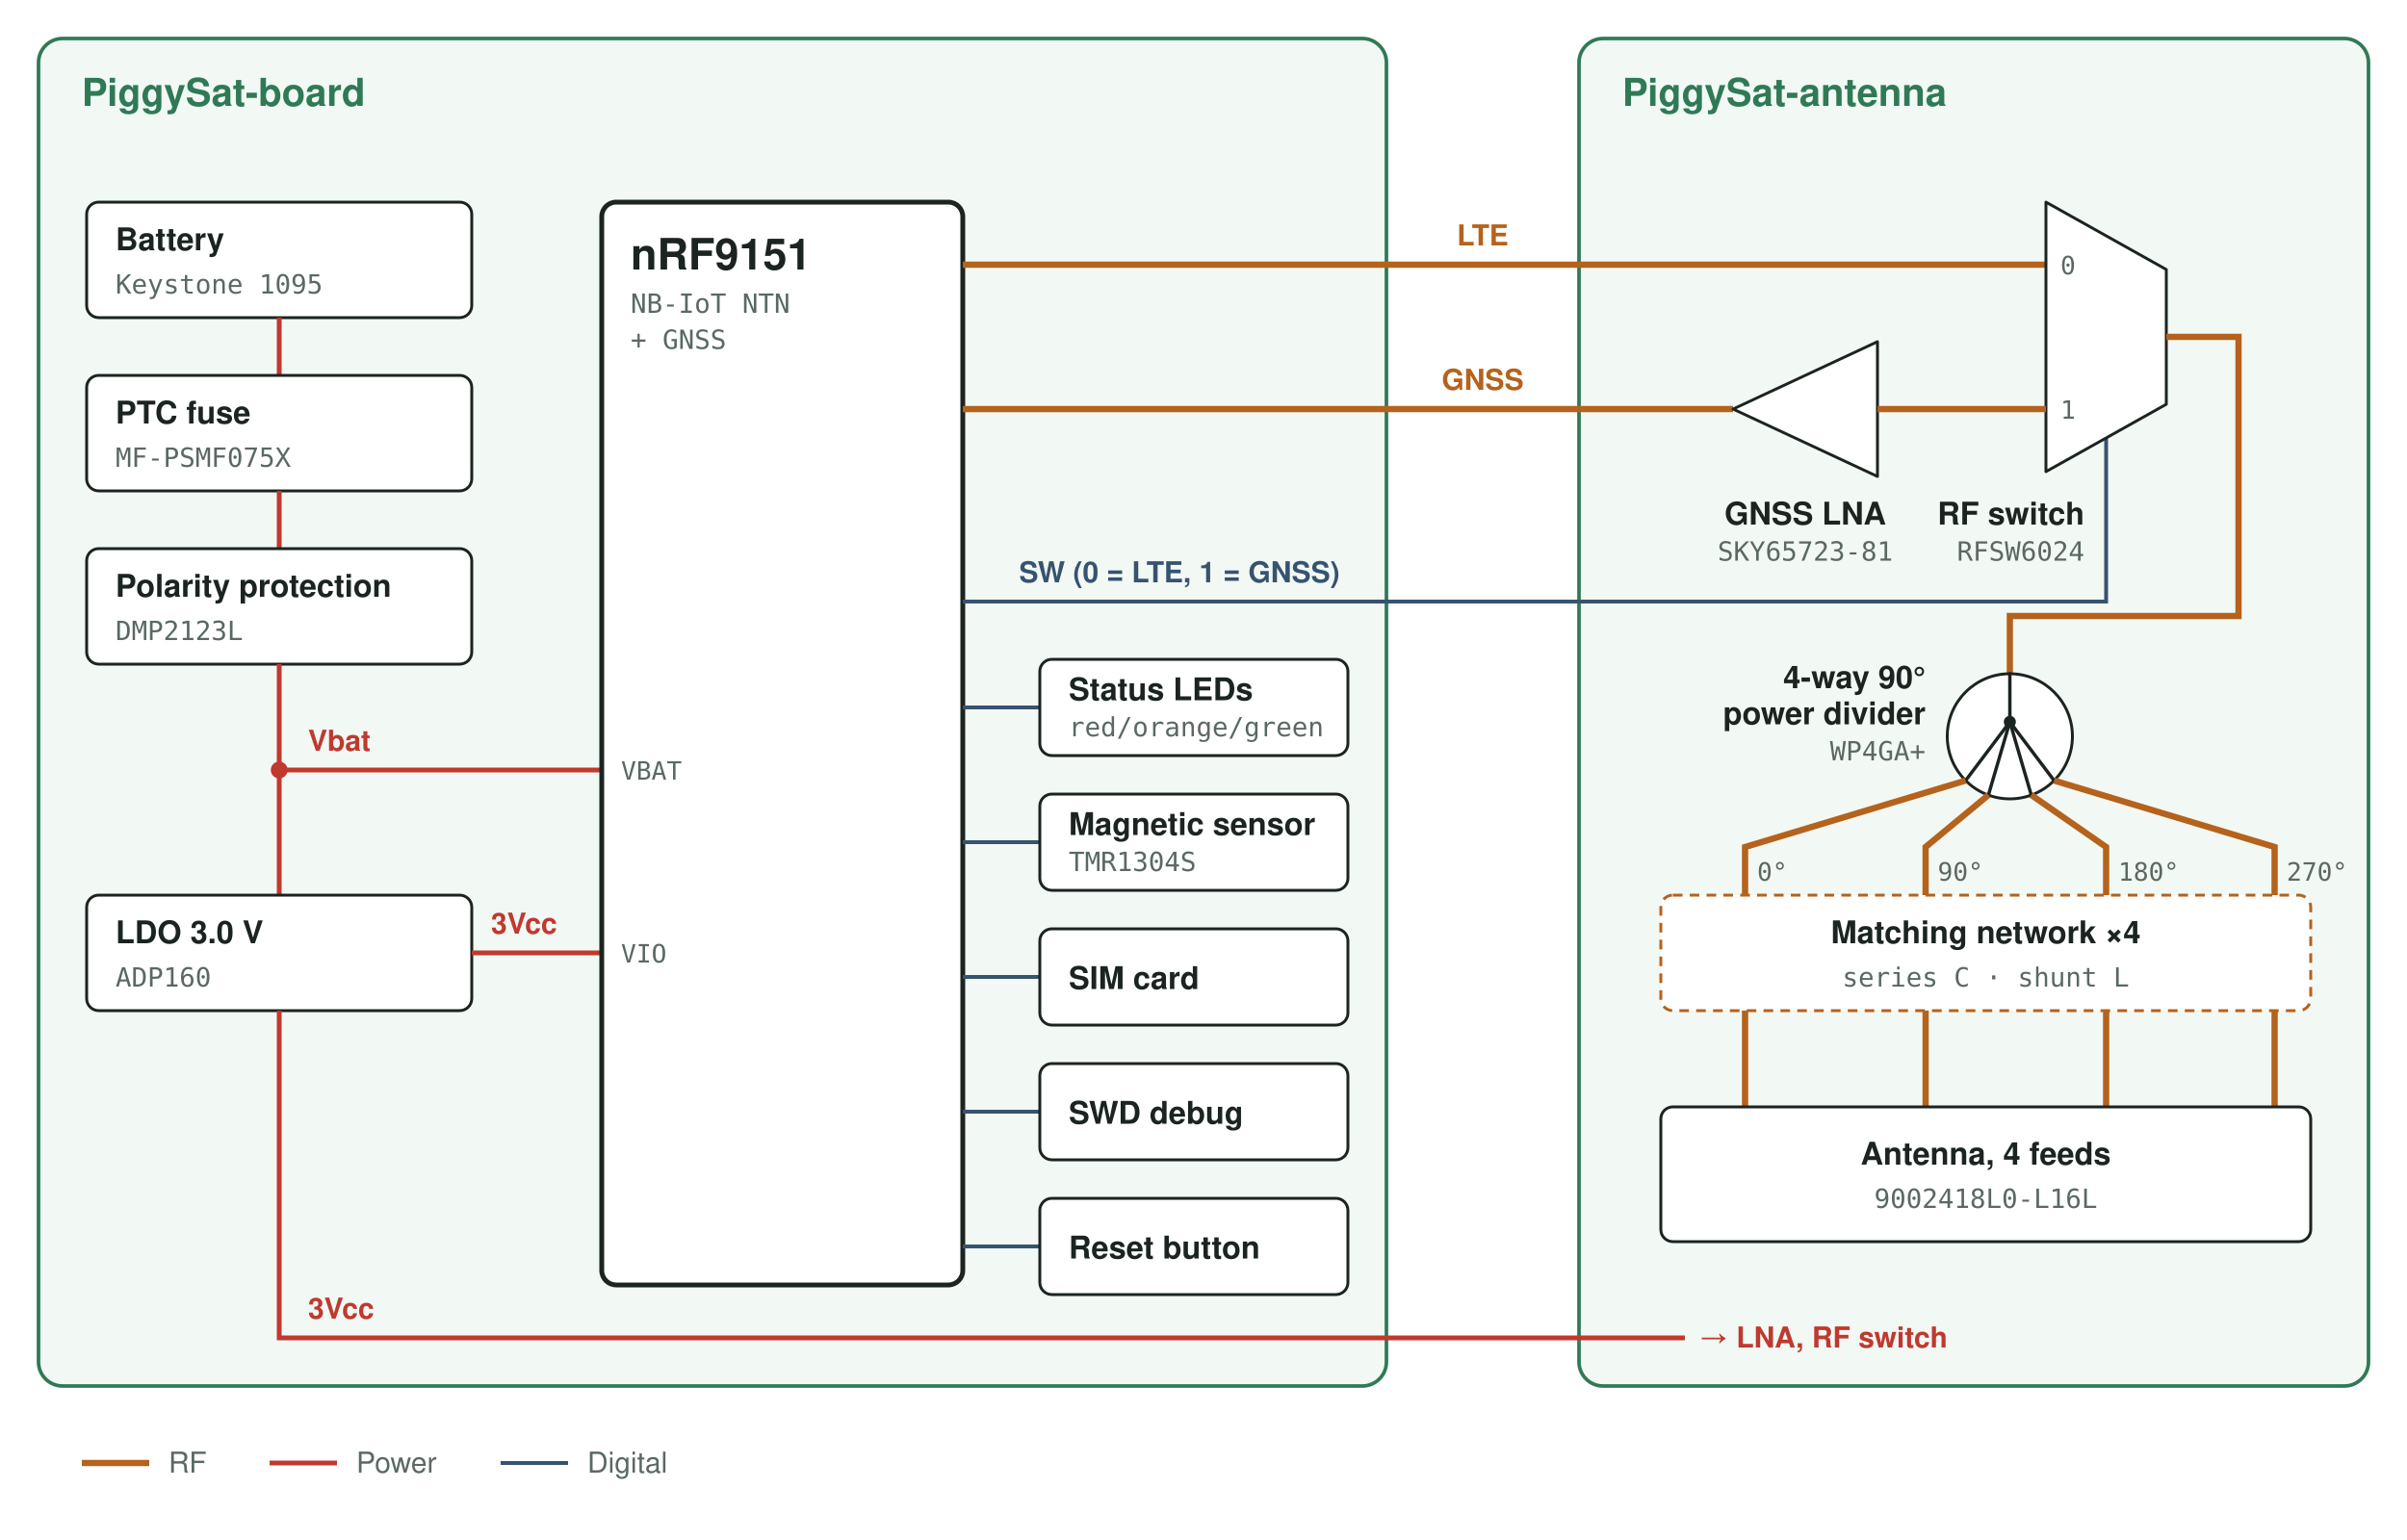
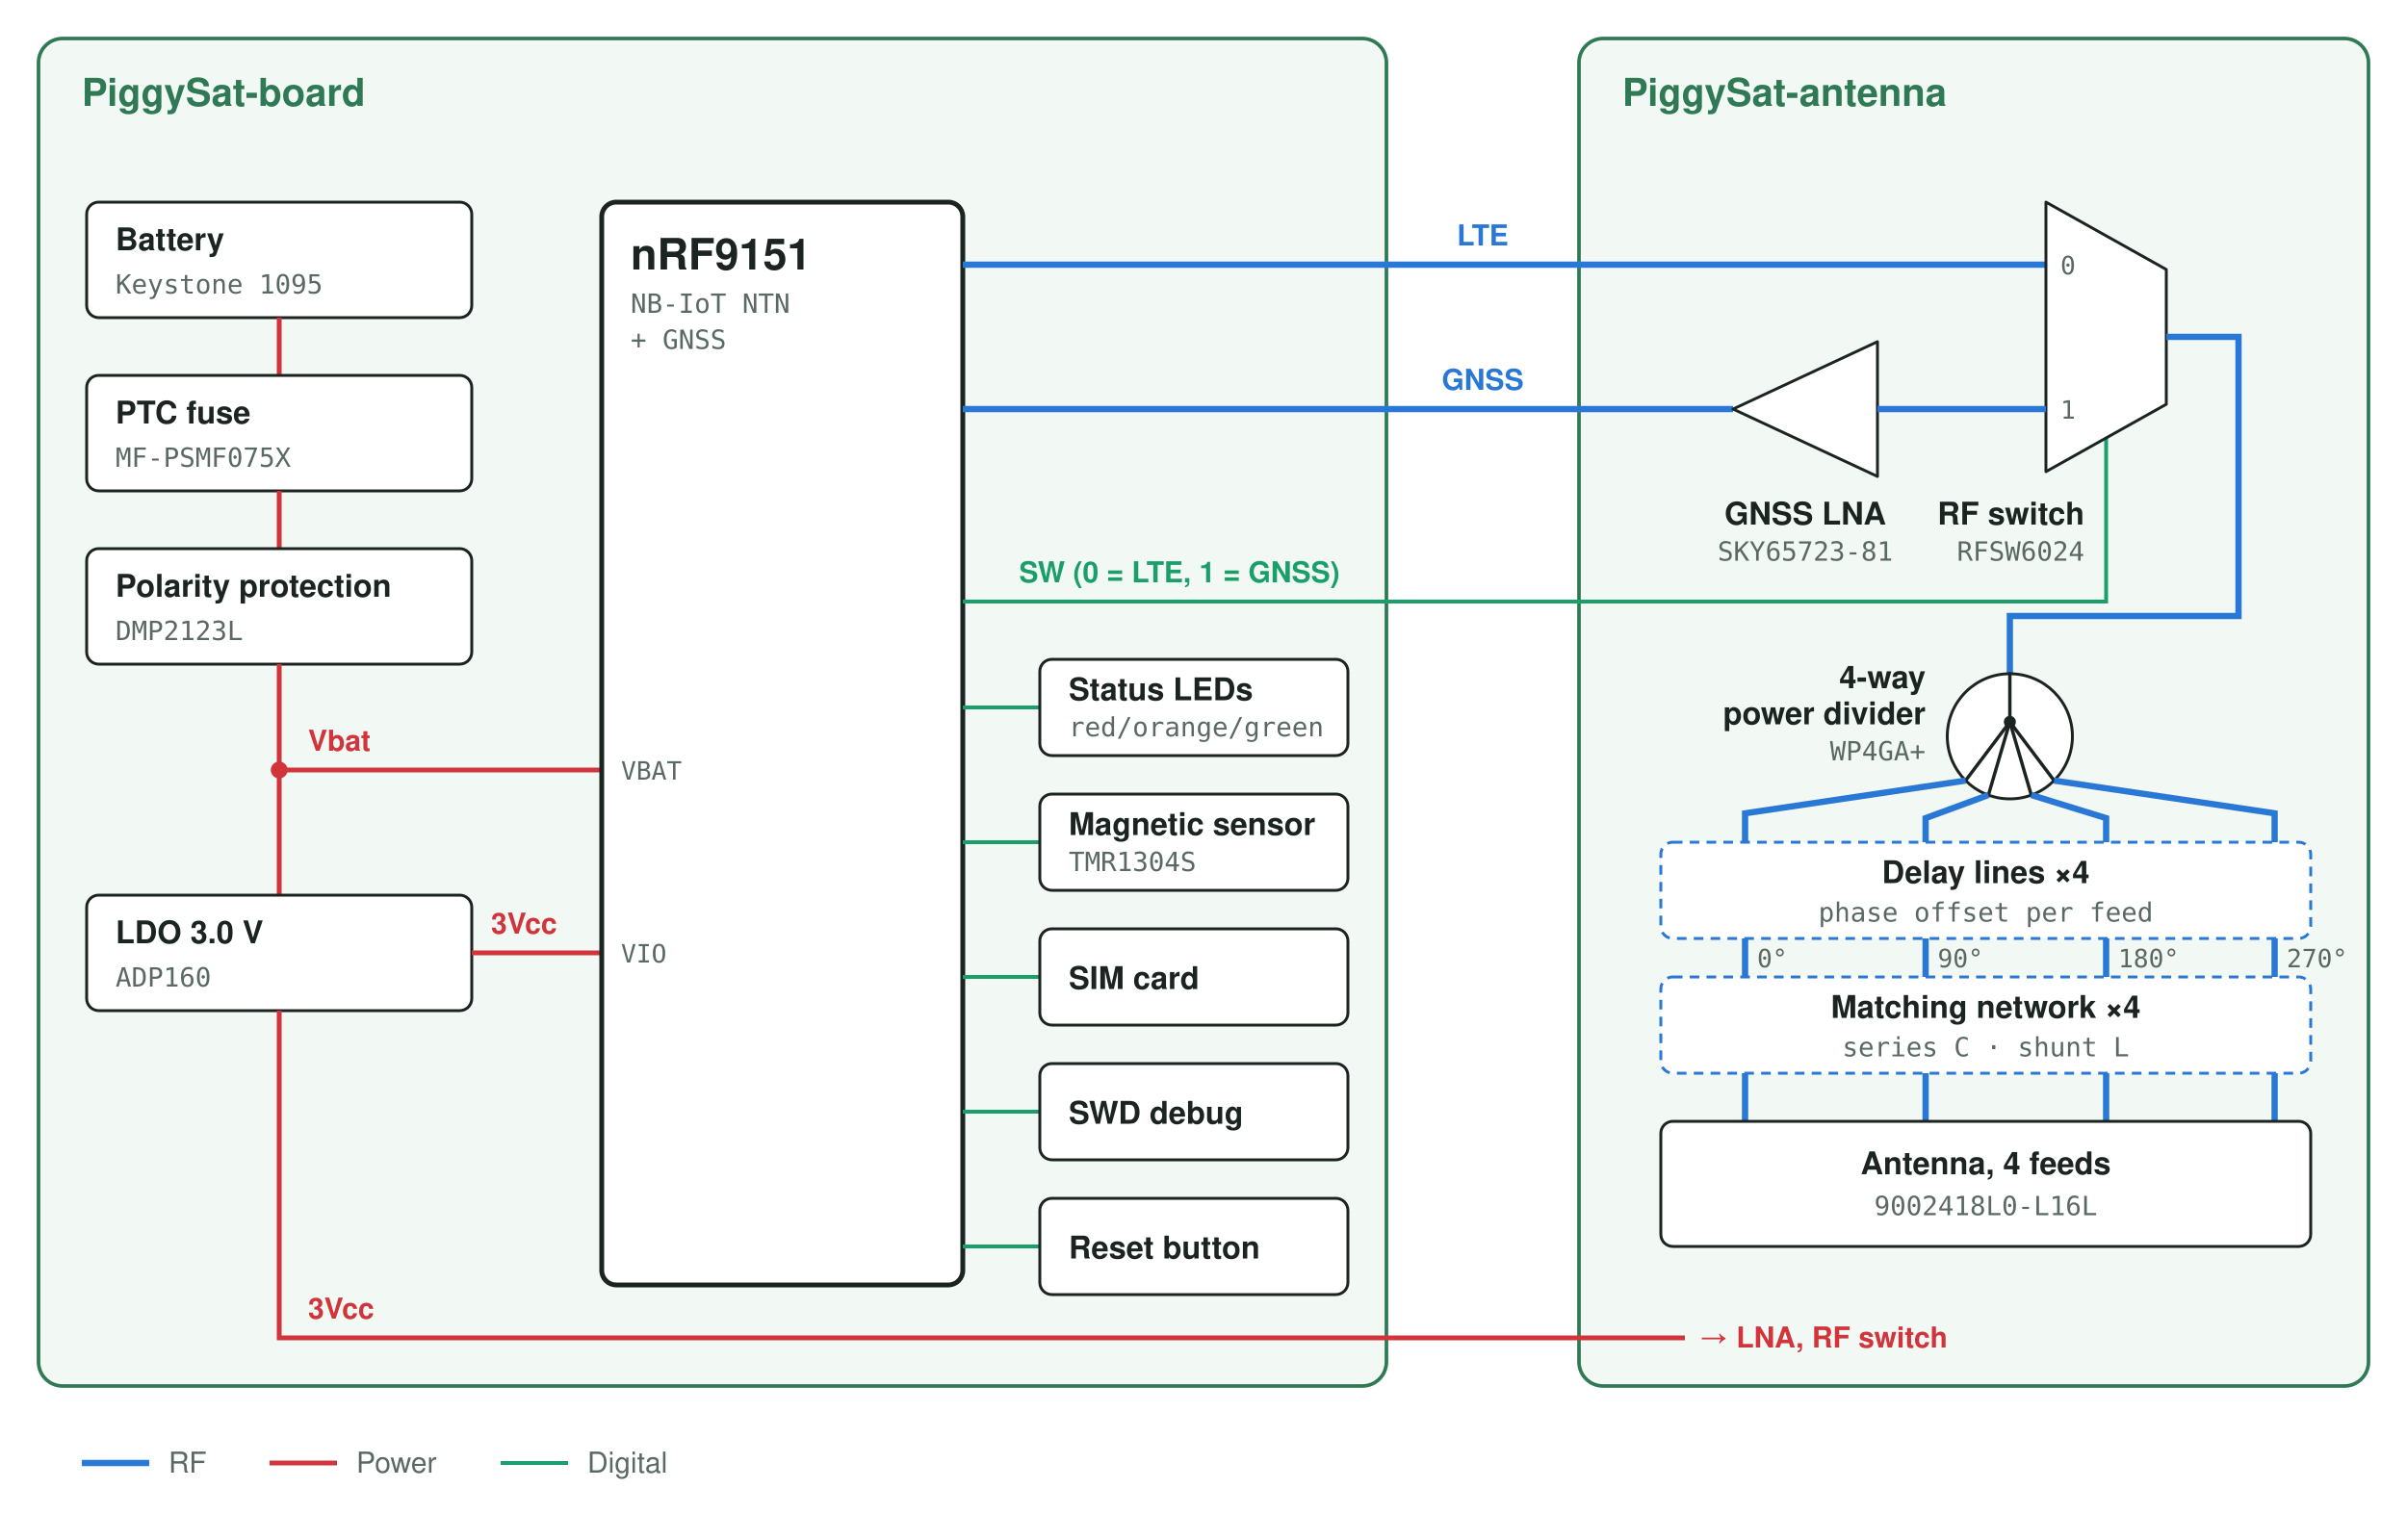
<svg xmlns="http://www.w3.org/2000/svg" viewBox="0 0 1000 640" width="1000" height="640" role="img" aria-label="PiggySat block diagram">
  <style>
    text { font-family: -apple-system, "Segoe UI", Helvetica, Arial, sans-serif; fill: #1b2420; }
    .board { fill: #f2f8f4; stroke: #2f7a55; stroke-width: 1.5; }
    .btitle { font-size: 16px; font-weight: 600; fill: #2f7a55; }
    .blk { fill: #ffffff; stroke: #1b2420; stroke-width: 1.2; }
    .soc { fill: #ffffff; stroke: #1b2420; stroke-width: 2; }
-     .match { fill: #ffffff; stroke: #b5621c; stroke-width: 1.2; stroke-dasharray: 4 3; }
+     .match { fill: #ffffff; stroke: #2a78d6; stroke-width: 1.2; stroke-dasharray: 4 3; }
+     .dg { stroke-dasharray: none; }
    .t { font-size: 13px; font-weight: 600; }
    .big { font-size: 18px; font-weight: 600; }
    .pn { font-family: ui-monospace, SFMono-Regular, Consolas, monospace; font-size: 11px; fill: #5a6962; }
    .pin { font-family: ui-monospace, SFMono-Regular, Consolas, monospace; font-size: 10.5px; fill: #5a6962; }
-     .rf { stroke: #b5621c; stroke-width: 2.6; fill: none; }
-     .pw { stroke: #c0392f; stroke-width: 2; fill: none; }
-     .dg { stroke: #36536f; stroke-width: 1.6; fill: none; }
-     .lrf { font-size: 12px; font-weight: 600; fill: #b5621c; }
-     .lpw { font-size: 12px; font-weight: 600; fill: #c0392f; }
-     .ldg { font-size: 12px; font-weight: 600; fill: #36536f; }
+     .rf { stroke: #2a78d6; stroke-width: 2.6; fill: none; }
+     .pw { stroke: #d1343a; stroke-width: 2; fill: none; }
+     .dg { stroke: #1a9e6a; stroke-width: 1.6; fill: none; }
+     .lrf { font-size: 12px; font-weight: 600; fill: #2a78d6; }
+     .lpw { font-size: 12px; font-weight: 600; fill: #d1343a; }
+     .ldg { font-size: 12px; font-weight: 600; fill: #1a9e6a; }
    .leg { font-size: 12px; fill: #5a6962; }
  </style>
  <rect x="0" y="0" width="1000" height="640" fill="#ffffff" />
  <rect class="board" x="16" y="16" width="560" height="560" rx="10" />
  <text class="btitle" x="34" y="44">PiggySat-board</text>
  <rect class="board" x="656" y="16" width="328" height="560" rx="10" />
  <text class="btitle" x="674" y="44">PiggySat-antenna</text>
  <rect class="blk" x="36" y="84" width="160" height="48" rx="5" />
  <text class="t" x="48" y="104">Battery</text>
  <text class="pn" x="48" y="122">Keystone 1095</text>
  <line class="pw" x1="116" y1="132" x2="116" y2="156" />
  <rect class="blk" x="36" y="156" width="160" height="48" rx="5" />
  <text class="t" x="48" y="176">PTC fuse</text>
  <text class="pn" x="48" y="194">MF-PSMF075X</text>
  <line class="pw" x1="116" y1="204" x2="116" y2="228" />
  <rect class="blk" x="36" y="228" width="160" height="48" rx="5" />
  <text class="t" x="48" y="248">Polarity protection</text>
  <text class="pn" x="48" y="266">DMP2123L</text>
  <line class="pw" x1="116" y1="276" x2="116" y2="372" />
-   <circle cx="116" cy="320" r="3.5" fill="#c0392f" />
+   <circle cx="116" cy="320" r="3.5" fill="#d1343a" />
  <line class="pw" x1="116" y1="320" x2="250" y2="320" />
  <text class="lpw" x="128" y="312">Vbat</text>
  <rect class="blk" x="36" y="372" width="160" height="48" rx="5" />
  <text class="t" x="48" y="392">LDO 3.0 V</text>
  <text class="pn" x="48" y="410">ADP160</text>
  <line class="pw" x1="196" y1="396" x2="250" y2="396" />
  <text class="lpw" x="204" y="388">3Vcc</text>
  <polyline class="pw" points="116,420 116,556 700,556" />
  <text class="lpw" x="128" y="548">3Vcc</text>
  <text class="lpw" x="706" y="560">→ LNA, RF switch</text>
  <rect class="soc" x="250" y="84" width="150" height="450" rx="6" />
  <text class="big" x="262" y="112">nRF9151</text>
  <text class="pn" x="262" y="130">NB-IoT NTN</text>
  <text class="pn" x="262" y="145">+ GNSS</text>
  <text class="pin" x="258" y="324">VBAT</text>
  <text class="pin" x="258" y="400">VIO</text>
  <line class="rf" x1="400" y1="110" x2="850" y2="110" />
  <line class="rf" x1="400" y1="170" x2="720" y2="170" />
  <polyline class="dg" points="400,250 875,250 875,180" />
  <text class="lrf" x="616" y="102" text-anchor="middle">LTE</text>
  <text class="lrf" x="616" y="162" text-anchor="middle">GNSS</text>
  <text class="ldg" x="490" y="242" text-anchor="middle">SW (0 = LTE, 1 = GNSS)</text>
  <line class="dg" x1="400" y1="294" x2="432" y2="294" />
  <line class="dg" x1="400" y1="350" x2="432" y2="350" />
  <line class="dg" x1="400" y1="406" x2="432" y2="406" />
  <line class="dg" x1="400" y1="462" x2="432" y2="462" />
  <line class="dg" x1="400" y1="518" x2="432" y2="518" />
  <rect class="blk" x="432" y="274" width="128" height="40" rx="5" />
  <text class="t" x="444" y="291">Status LEDs</text>
  <text class="pn" x="444" y="306">red/orange/green</text>
  <rect class="blk" x="432" y="330" width="128" height="40" rx="5" />
  <text class="t" x="444" y="347">Magnetic sensor</text>
  <text class="pn" x="444" y="362">TMR1304S</text>
  <rect class="blk" x="432" y="386" width="128" height="40" rx="5" />
  <text class="t" x="444" y="411">SIM card</text>
  <rect class="blk" x="432" y="442" width="128" height="40" rx="5" />
  <text class="t" x="444" y="467">SWD debug</text>
  <rect class="blk" x="432" y="498" width="128" height="40" rx="5" />
  <text class="t" x="444" y="523">Reset button</text>
  <polygon class="blk" points="850,84 900,112 900,168 850,196" stroke-linejoin="round" />
  <text class="pin" x="856" y="114">0</text>
  <text class="pin" x="856" y="174">1</text>
  <text class="t" x="866" y="218" text-anchor="end">RF switch</text>
  <text class="pn" x="866" y="233" text-anchor="end">RFSW6024</text>
  <polygon class="blk" points="720,170 780,142 780,198" stroke-linejoin="round" />
  <line class="rf" x1="780" y1="170" x2="850" y2="170" />
  <text class="t" x="750" y="218" text-anchor="middle">GNSS LNA</text>
  <text class="pn" x="750" y="233" text-anchor="middle">SKY65723-81</text>
  <polyline class="rf" points="900,140 930,140 930,256 835,256 835,280" />
  <circle class="blk" cx="835" cy="306" r="26" />
  <g stroke="#1b2420" stroke-width="1.4" fill="none" stroke-linecap="round">
    <line x1="835" y1="280" x2="835" y2="300" />
    <line x1="835" y1="300" x2="816.6" y2="324.4" />
    <line x1="835" y1="300" x2="826.1" y2="330.4" />
    <line x1="835" y1="300" x2="843.9" y2="330.4" />
    <line x1="835" y1="300" x2="853.4" y2="324.4" />
  </g>
  <circle cx="835" cy="300" r="2.5" fill="#1b2420" />
-   <text class="t" x="800" y="286" text-anchor="end">4-way 90°</text>
+   <text class="t" x="800" y="286" text-anchor="end">4-way</text>
  <text class="t" x="800" y="301" text-anchor="end">power divider</text>
  <text class="pn" x="800" y="316" text-anchor="end">WP4GA+</text>
-   <polyline class="rf" points="816.6,324.4 725,352 725,372" />
-   <polyline class="rf" points="826.1,330.4 800,352 800,372" />
-   <polyline class="rf" points="843.9,330.4 875,352 875,372" />
-   <polyline class="rf" points="853.4,324.4 945,352 945,372" />
-   <text class="pin" x="730" y="366">0°</text>
-   <text class="pin" x="805" y="366">90°</text>
-   <text class="pin" x="880" y="366">180°</text>
-   <text class="pin" x="950" y="366">270°</text>
-   <rect class="match" x="690" y="372" width="270" height="48" rx="5" />
-   <text class="t" x="825" y="392" text-anchor="middle">Matching network ×4</text>
-   <text class="pn" x="825" y="410" text-anchor="middle">series C · shunt L</text>
-   <line class="rf" x1="725" y1="420" x2="725" y2="460" />
-   <line class="rf" x1="800" y1="420" x2="800" y2="460" />
-   <line class="rf" x1="875" y1="420" x2="875" y2="460" />
-   <line class="rf" x1="945" y1="420" x2="945" y2="460" />
-   <rect class="blk" x="690" y="460" width="270" height="56" rx="5" />
-   <text class="t" x="825" y="484" text-anchor="middle">Antenna, 4 feeds</text>
-   <text class="pn" x="825" y="502" text-anchor="middle">9002418L0-L16L</text>
+   <polyline class="rf" points="816.6,324.4 725,338 725,350" />
+   <polyline class="rf" points="826.1,330.4 800,340 800,350" />
+   <polyline class="rf" points="843.9,330.4 875,340 875,350" />
+   <polyline class="rf" points="853.4,324.4 945,338 945,350" />
+   <rect class="match" x="690" y="350" width="270" height="40" rx="5" />
+   <text class="t" x="825" y="367" text-anchor="middle">Delay lines ×4</text>
+   <text class="pn" x="825" y="383" text-anchor="middle">phase offset per feed</text>
+   <line class="rf" x1="725" y1="390" x2="725" y2="406" />
+   <line class="rf" x1="800" y1="390" x2="800" y2="406" />
+   <line class="rf" x1="875" y1="390" x2="875" y2="406" />
+   <line class="rf" x1="945" y1="390" x2="945" y2="406" />
+   <text class="pin" x="730" y="402">0°</text>
+   <text class="pin" x="805" y="402">90°</text>
+   <text class="pin" x="880" y="402">180°</text>
+   <text class="pin" x="950" y="402">270°</text>
+   <rect class="match" x="690" y="406" width="270" height="40" rx="5" />
+   <text class="t" x="825" y="423" text-anchor="middle">Matching network ×4</text>
+   <text class="pn" x="825" y="439" text-anchor="middle">series C · shunt L</text>
+   <line class="rf" x1="725" y1="446" x2="725" y2="466" />
+   <line class="rf" x1="800" y1="446" x2="800" y2="466" />
+   <line class="rf" x1="875" y1="446" x2="875" y2="466" />
+   <line class="rf" x1="945" y1="446" x2="945" y2="466" />
+   <rect class="blk" x="690" y="466" width="270" height="52" rx="5" />
+   <text class="t" x="825" y="488" text-anchor="middle">Antenna, 4 feeds</text>
+   <text class="pn" x="825" y="505" text-anchor="middle">9002418L0-L16L</text>
  <line class="rf" x1="34" y1="608" x2="62" y2="608" />
  <text class="leg" x="70" y="612">RF</text>
  <line class="pw" x1="112" y1="608" x2="140" y2="608" />
  <text class="leg" x="148" y="612">Power</text>
  <line class="dg" x1="208" y1="608" x2="236" y2="608" />
  <text class="leg" x="244" y="612">Digital</text>
</svg>
